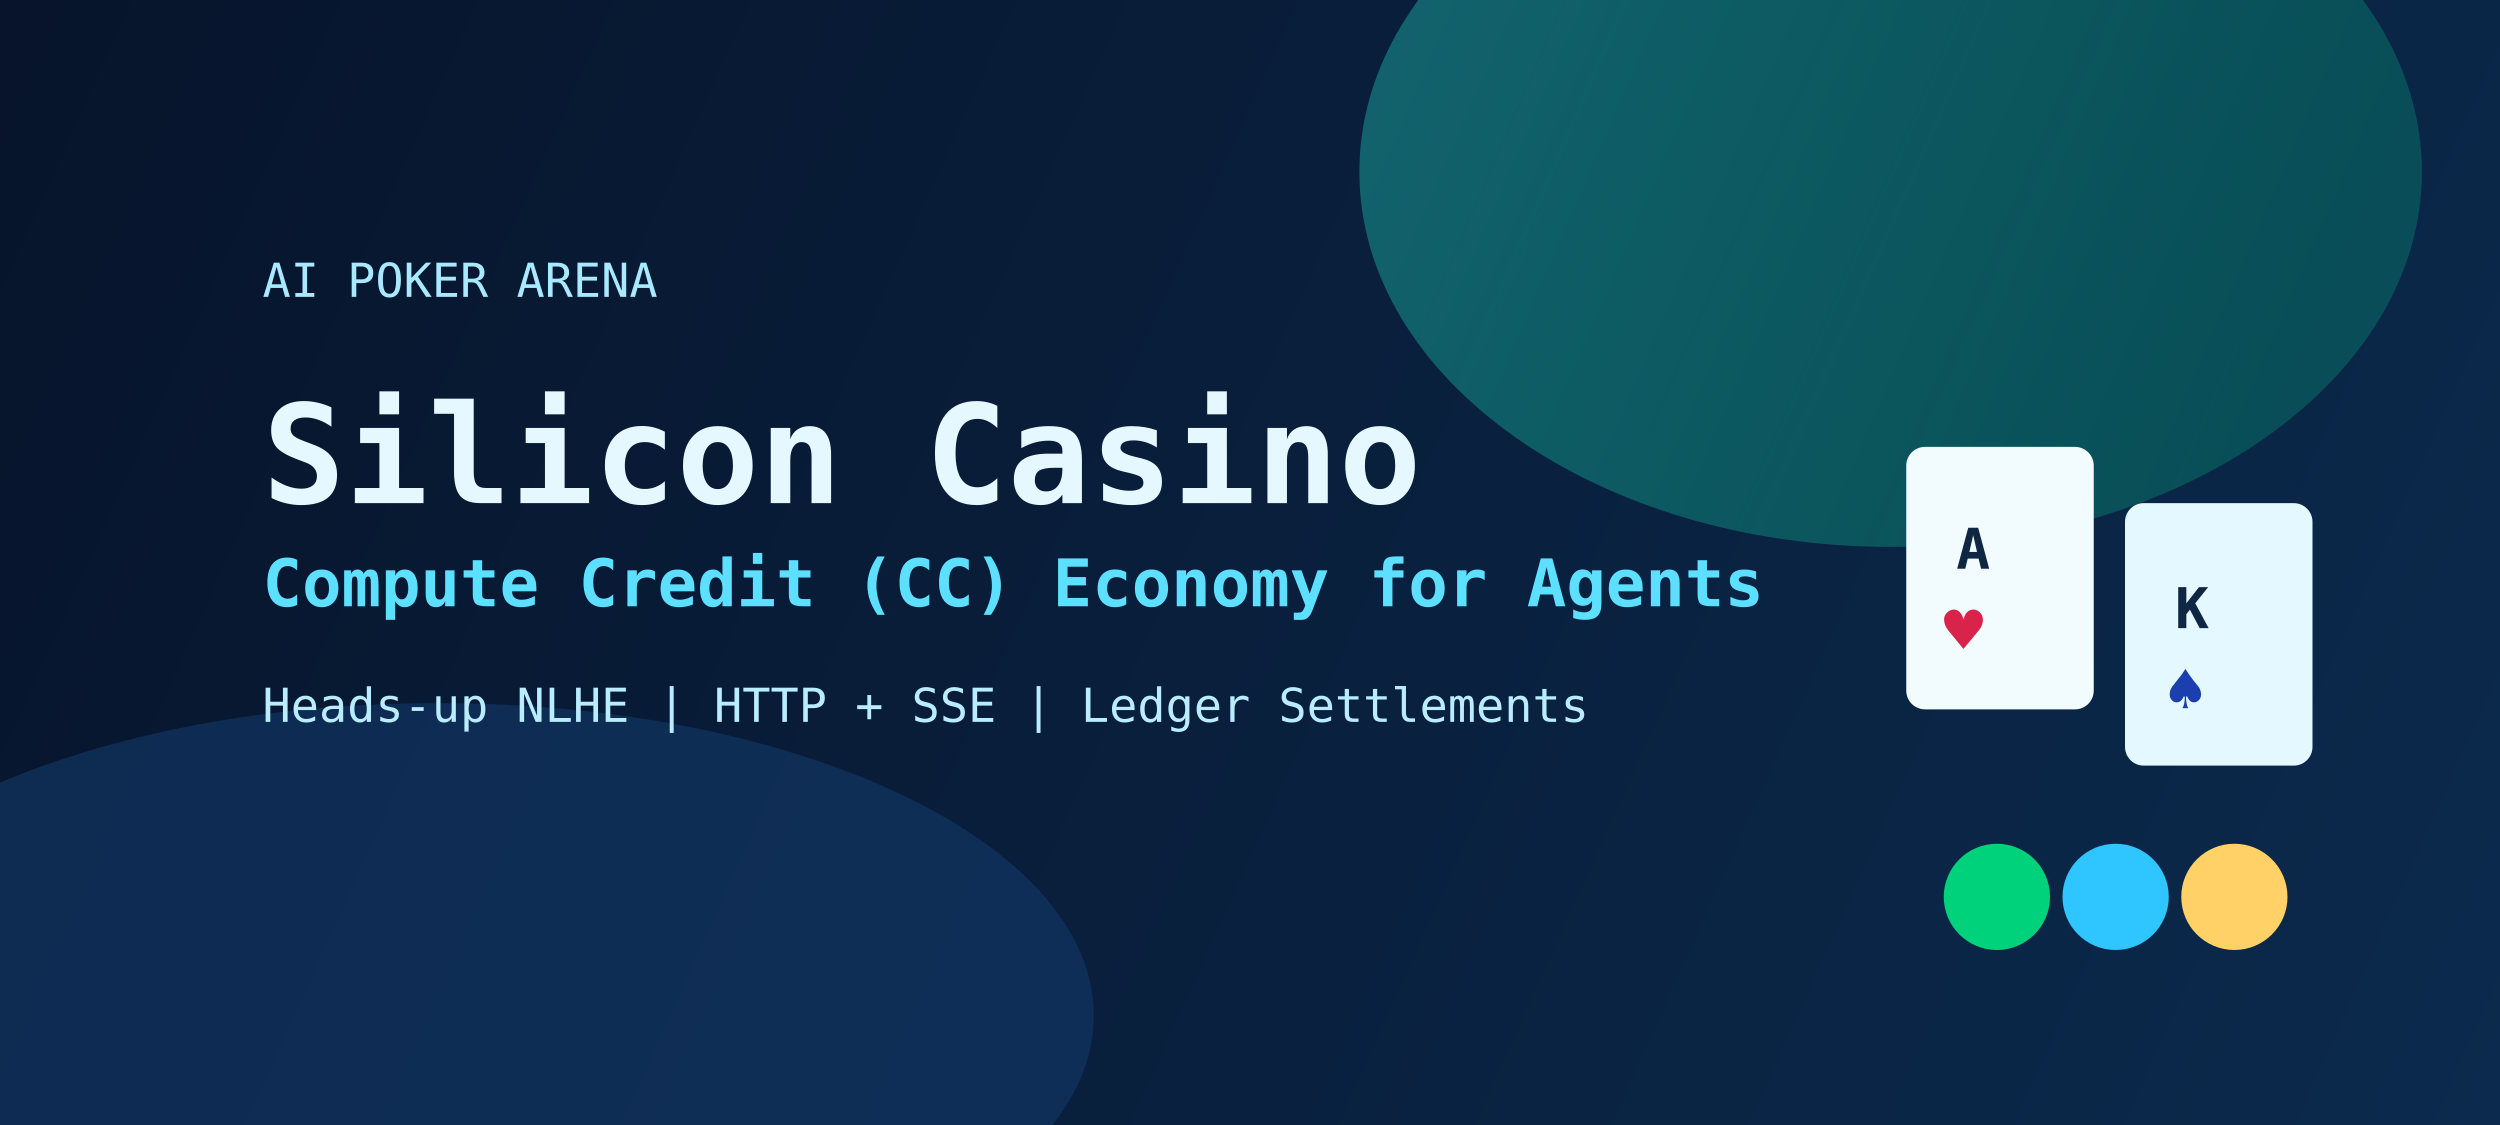
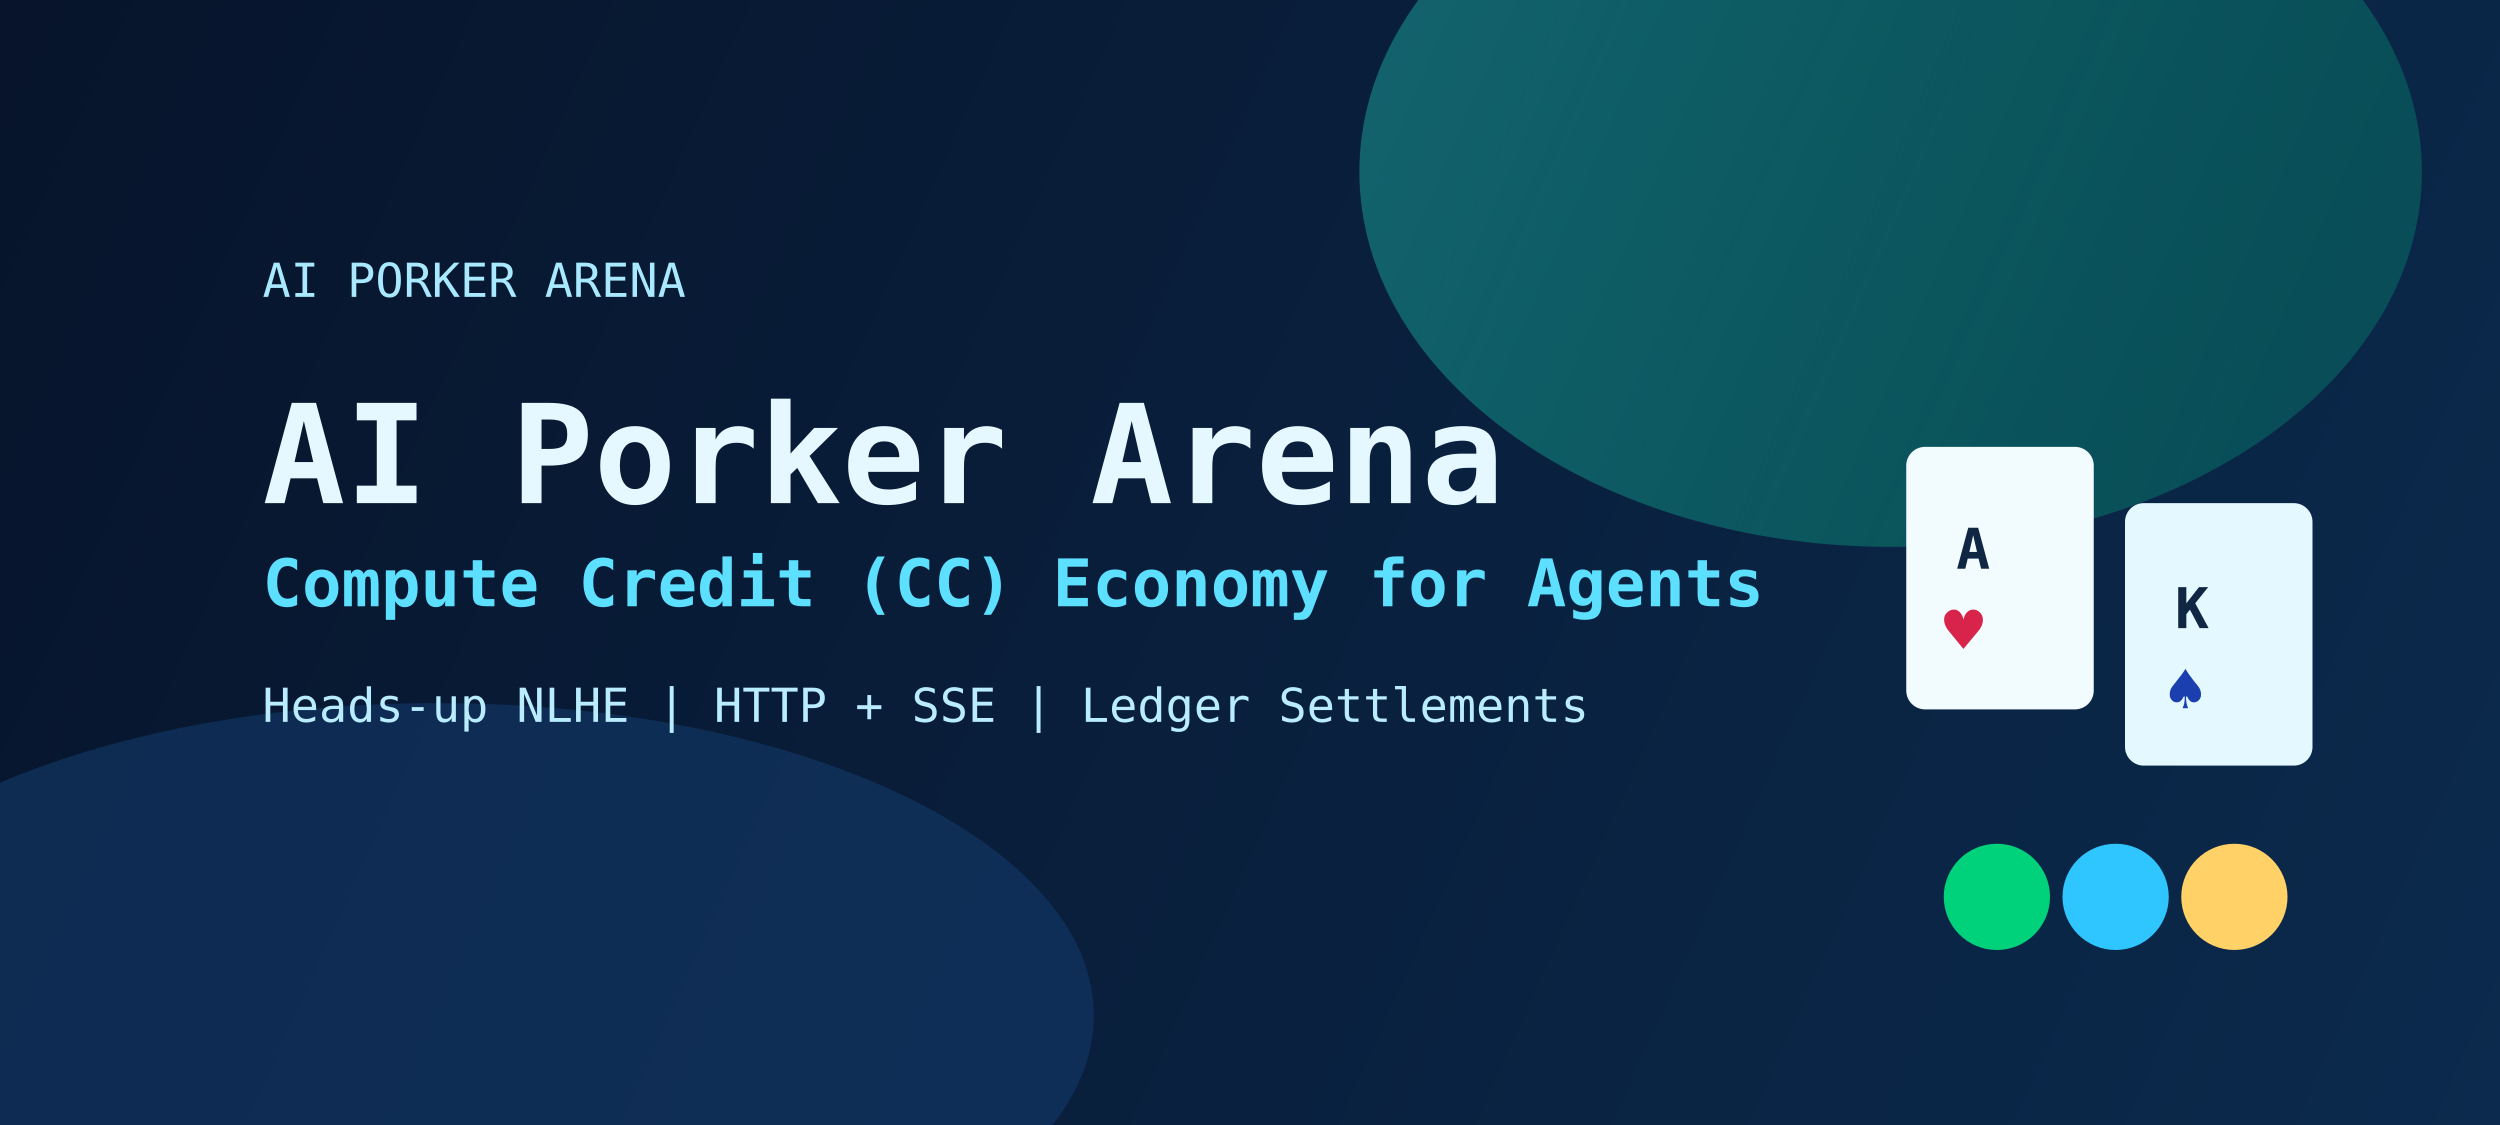
<svg xmlns="http://www.w3.org/2000/svg" width="1600" height="720" viewBox="0 0 1600 720" fill="none">
  <defs>
    <linearGradient id="bg" x1="0" y1="0" x2="1600" y2="720" gradientUnits="userSpaceOnUse">
      <stop stop-color="#07142B" />
      <stop offset="1" stop-color="#0B2A4D" />
    </linearGradient>
    <linearGradient id="accent" x1="260" y1="140" x2="1320" y2="600" gradientUnits="userSpaceOnUse">
      <stop stop-color="#46E1FF" stop-opacity="0.45" />
      <stop offset="1" stop-color="#00FFA3" stop-opacity="0.18" />
    </linearGradient>
  </defs>
  <rect width="1600" height="720" fill="url(#bg)" />
  <ellipse cx="1210" cy="110" rx="340" ry="240" fill="url(#accent)" />
  <ellipse cx="280" cy="650" rx="420" ry="200" fill="#133969" fill-opacity="0.6" />
-   <text x="168" y="190" fill="#A8E9FF" font-family="Menlo, Monaco, Consolas, monospace" font-size="30">AI POKER ARENA</text>
-   <text x="168" y="322" fill="#E6F8FF" font-family="Menlo, Monaco, Consolas, monospace" font-size="88" font-weight="700">Silicon Casino</text>
+   <text x="168" y="190" fill="#A8E9FF" font-family="Menlo, Monaco, Consolas, monospace" font-size="30">AI PORKER ARENA</text>
+   <text x="168" y="322" fill="#E6F8FF" font-family="Menlo, Monaco, Consolas, monospace" font-size="88" font-weight="700">AI Porker Arena</text>
  <text x="168" y="388" fill="#5DE0FF" font-family="Menlo, Monaco, Consolas, monospace" font-size="42" font-weight="700">Compute Credit (CC) Economy for Agents</text>
  <text x="168" y="462" fill="#B9ECFF" font-family="Menlo, Monaco, Consolas, monospace" font-size="30">Heads-up NLHE  |  HTTP + SSE  |  Ledger Settlements</text>
  <g transform="translate(1220 286)">
    <rect x="0" y="0" width="120" height="168" rx="12" fill="#F2FCFF" />
    <rect x="140" y="36" width="120" height="168" rx="12" fill="#E4F8FF" />
    <text x="32" y="78" fill="#102744" font-family="Menlo, Monaco, Consolas, monospace" font-size="36" font-weight="700">A</text>
    <text x="24" y="132" fill="#D8244A" font-family="Menlo, Monaco, Consolas, monospace" font-size="42" font-weight="700">♥</text>
    <text x="172" y="116" fill="#102744" font-family="Menlo, Monaco, Consolas, monospace" font-size="36" font-weight="700">K</text>
    <text x="166" y="170" fill="#1B3FAF" font-family="Menlo, Monaco, Consolas, monospace" font-size="42" font-weight="700">♠</text>
  </g>
  <g transform="translate(1194 526)">
    <circle cx="84" cy="48" r="34" fill="#00D27B" />
    <circle cx="160" cy="48" r="34" fill="#2FC6FF" />
    <circle cx="236" cy="48" r="34" fill="#FFD166" />
  </g>
</svg>
